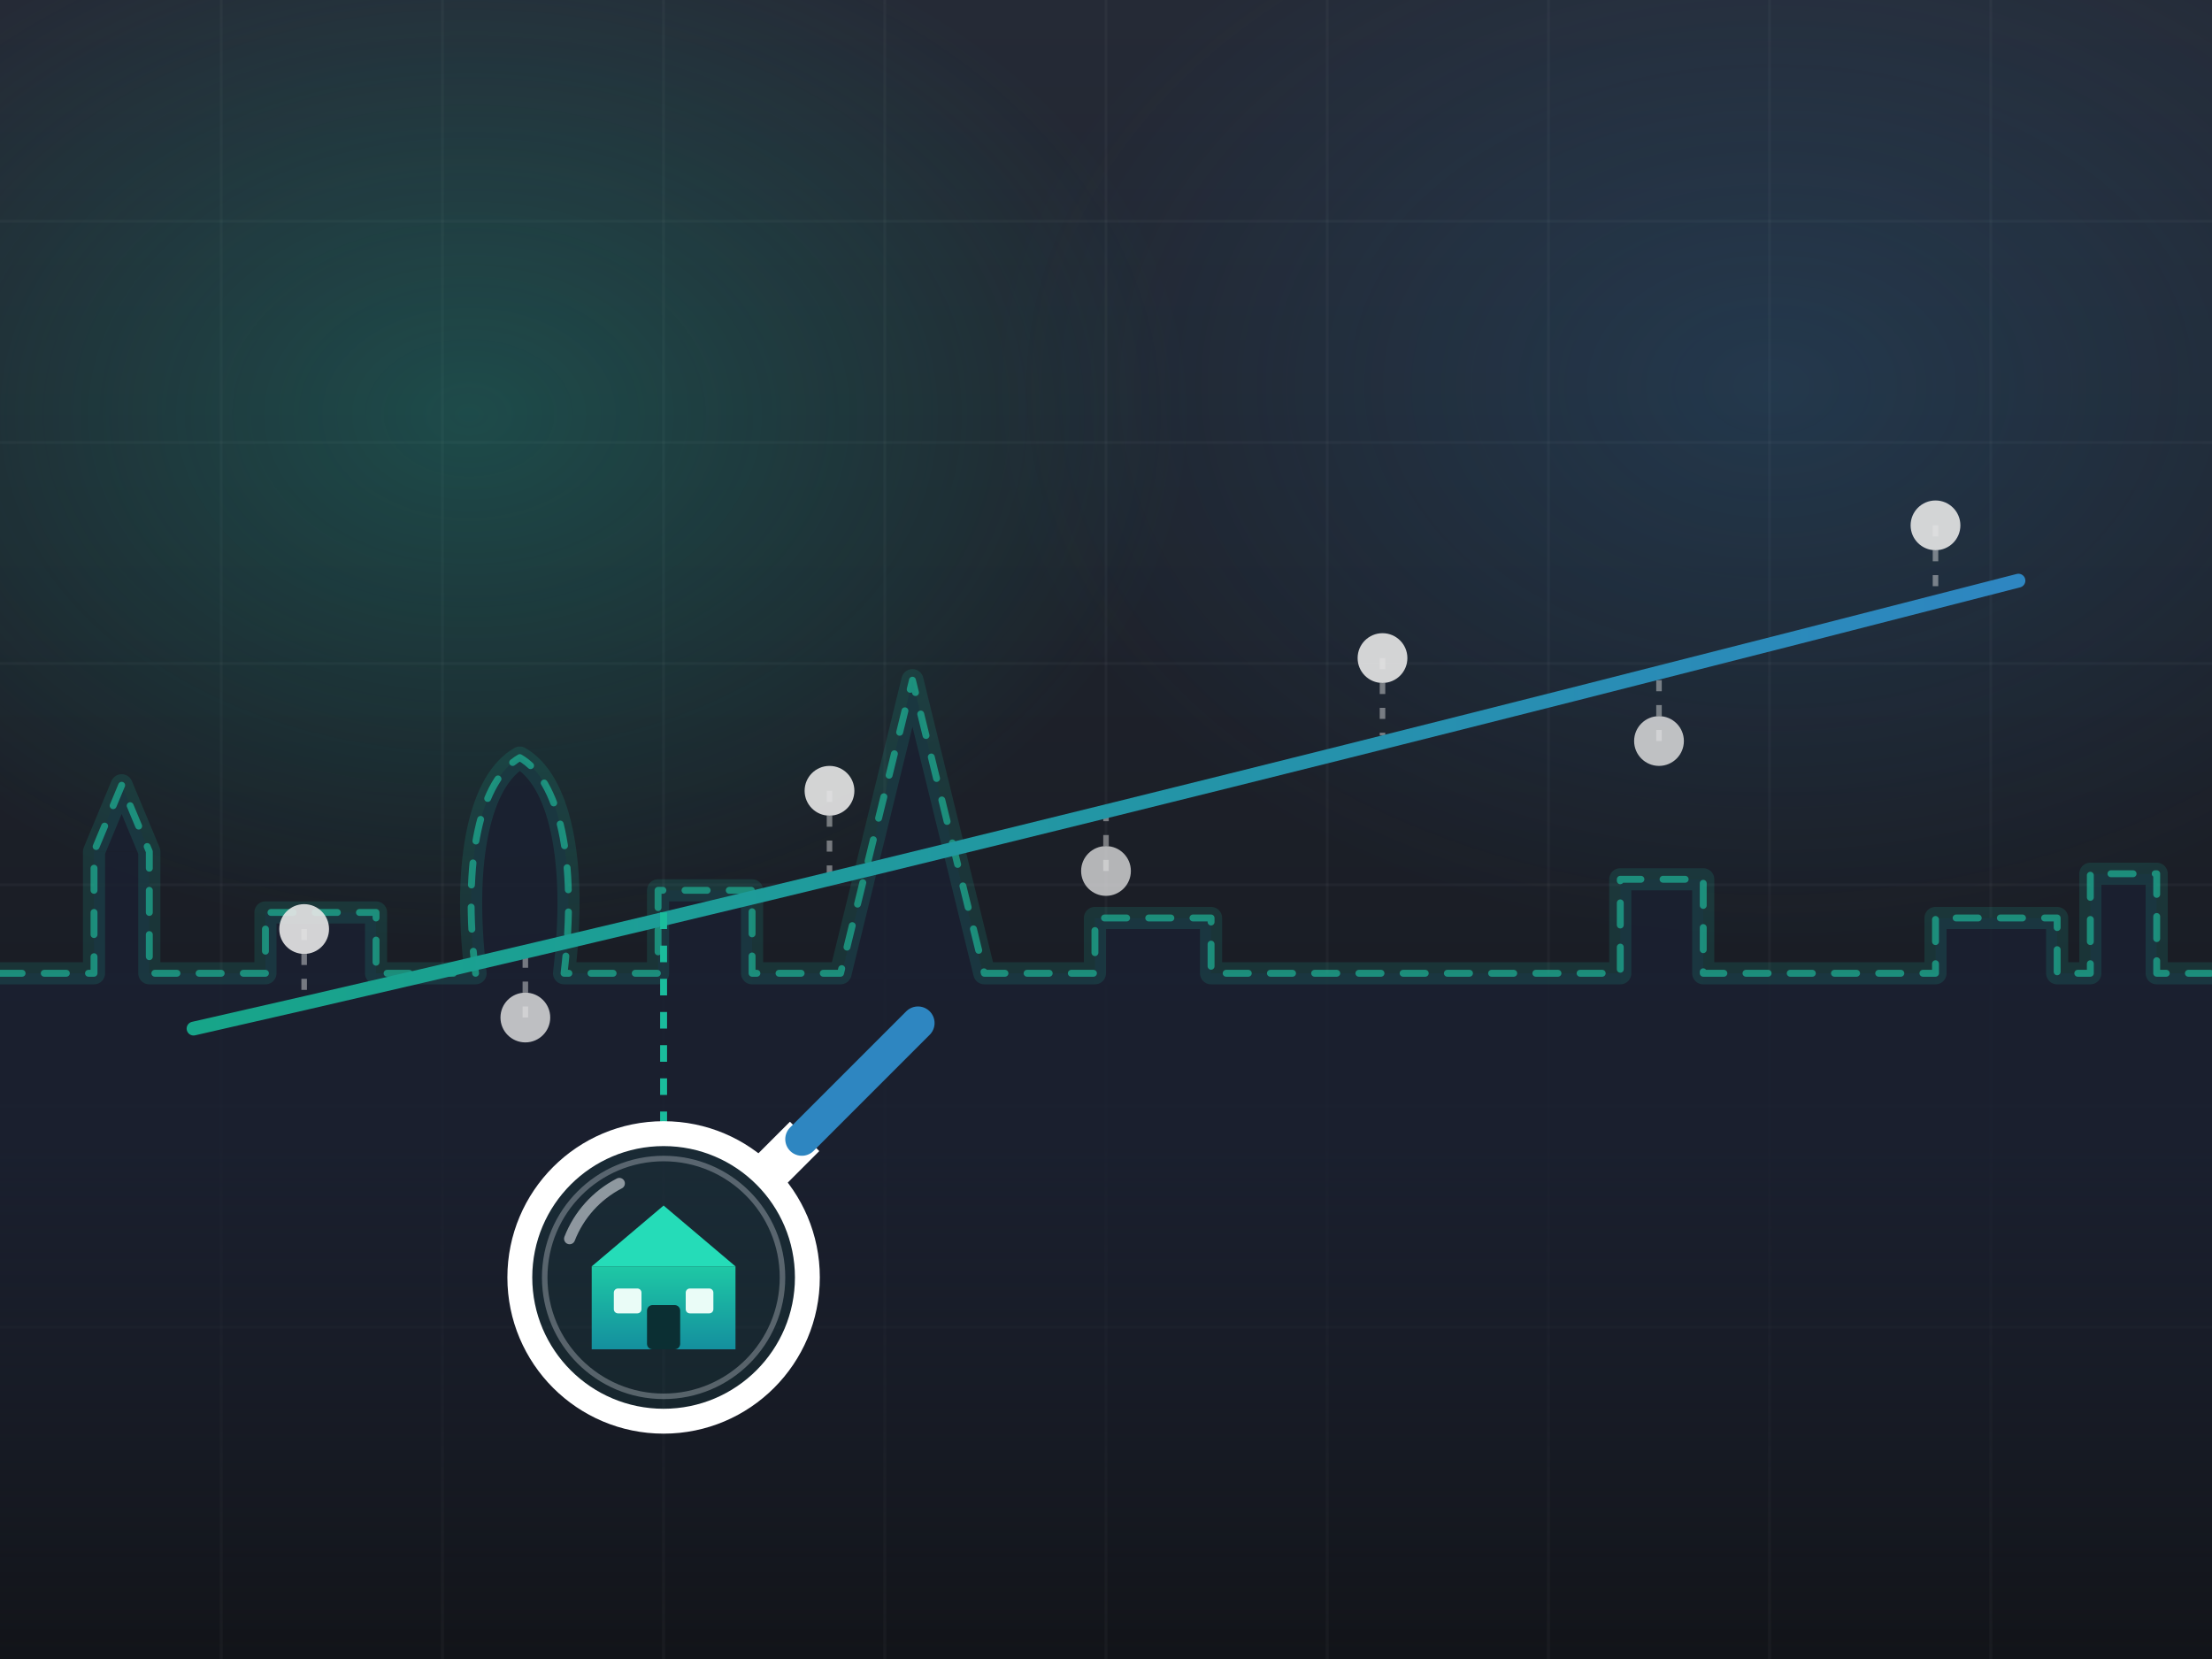
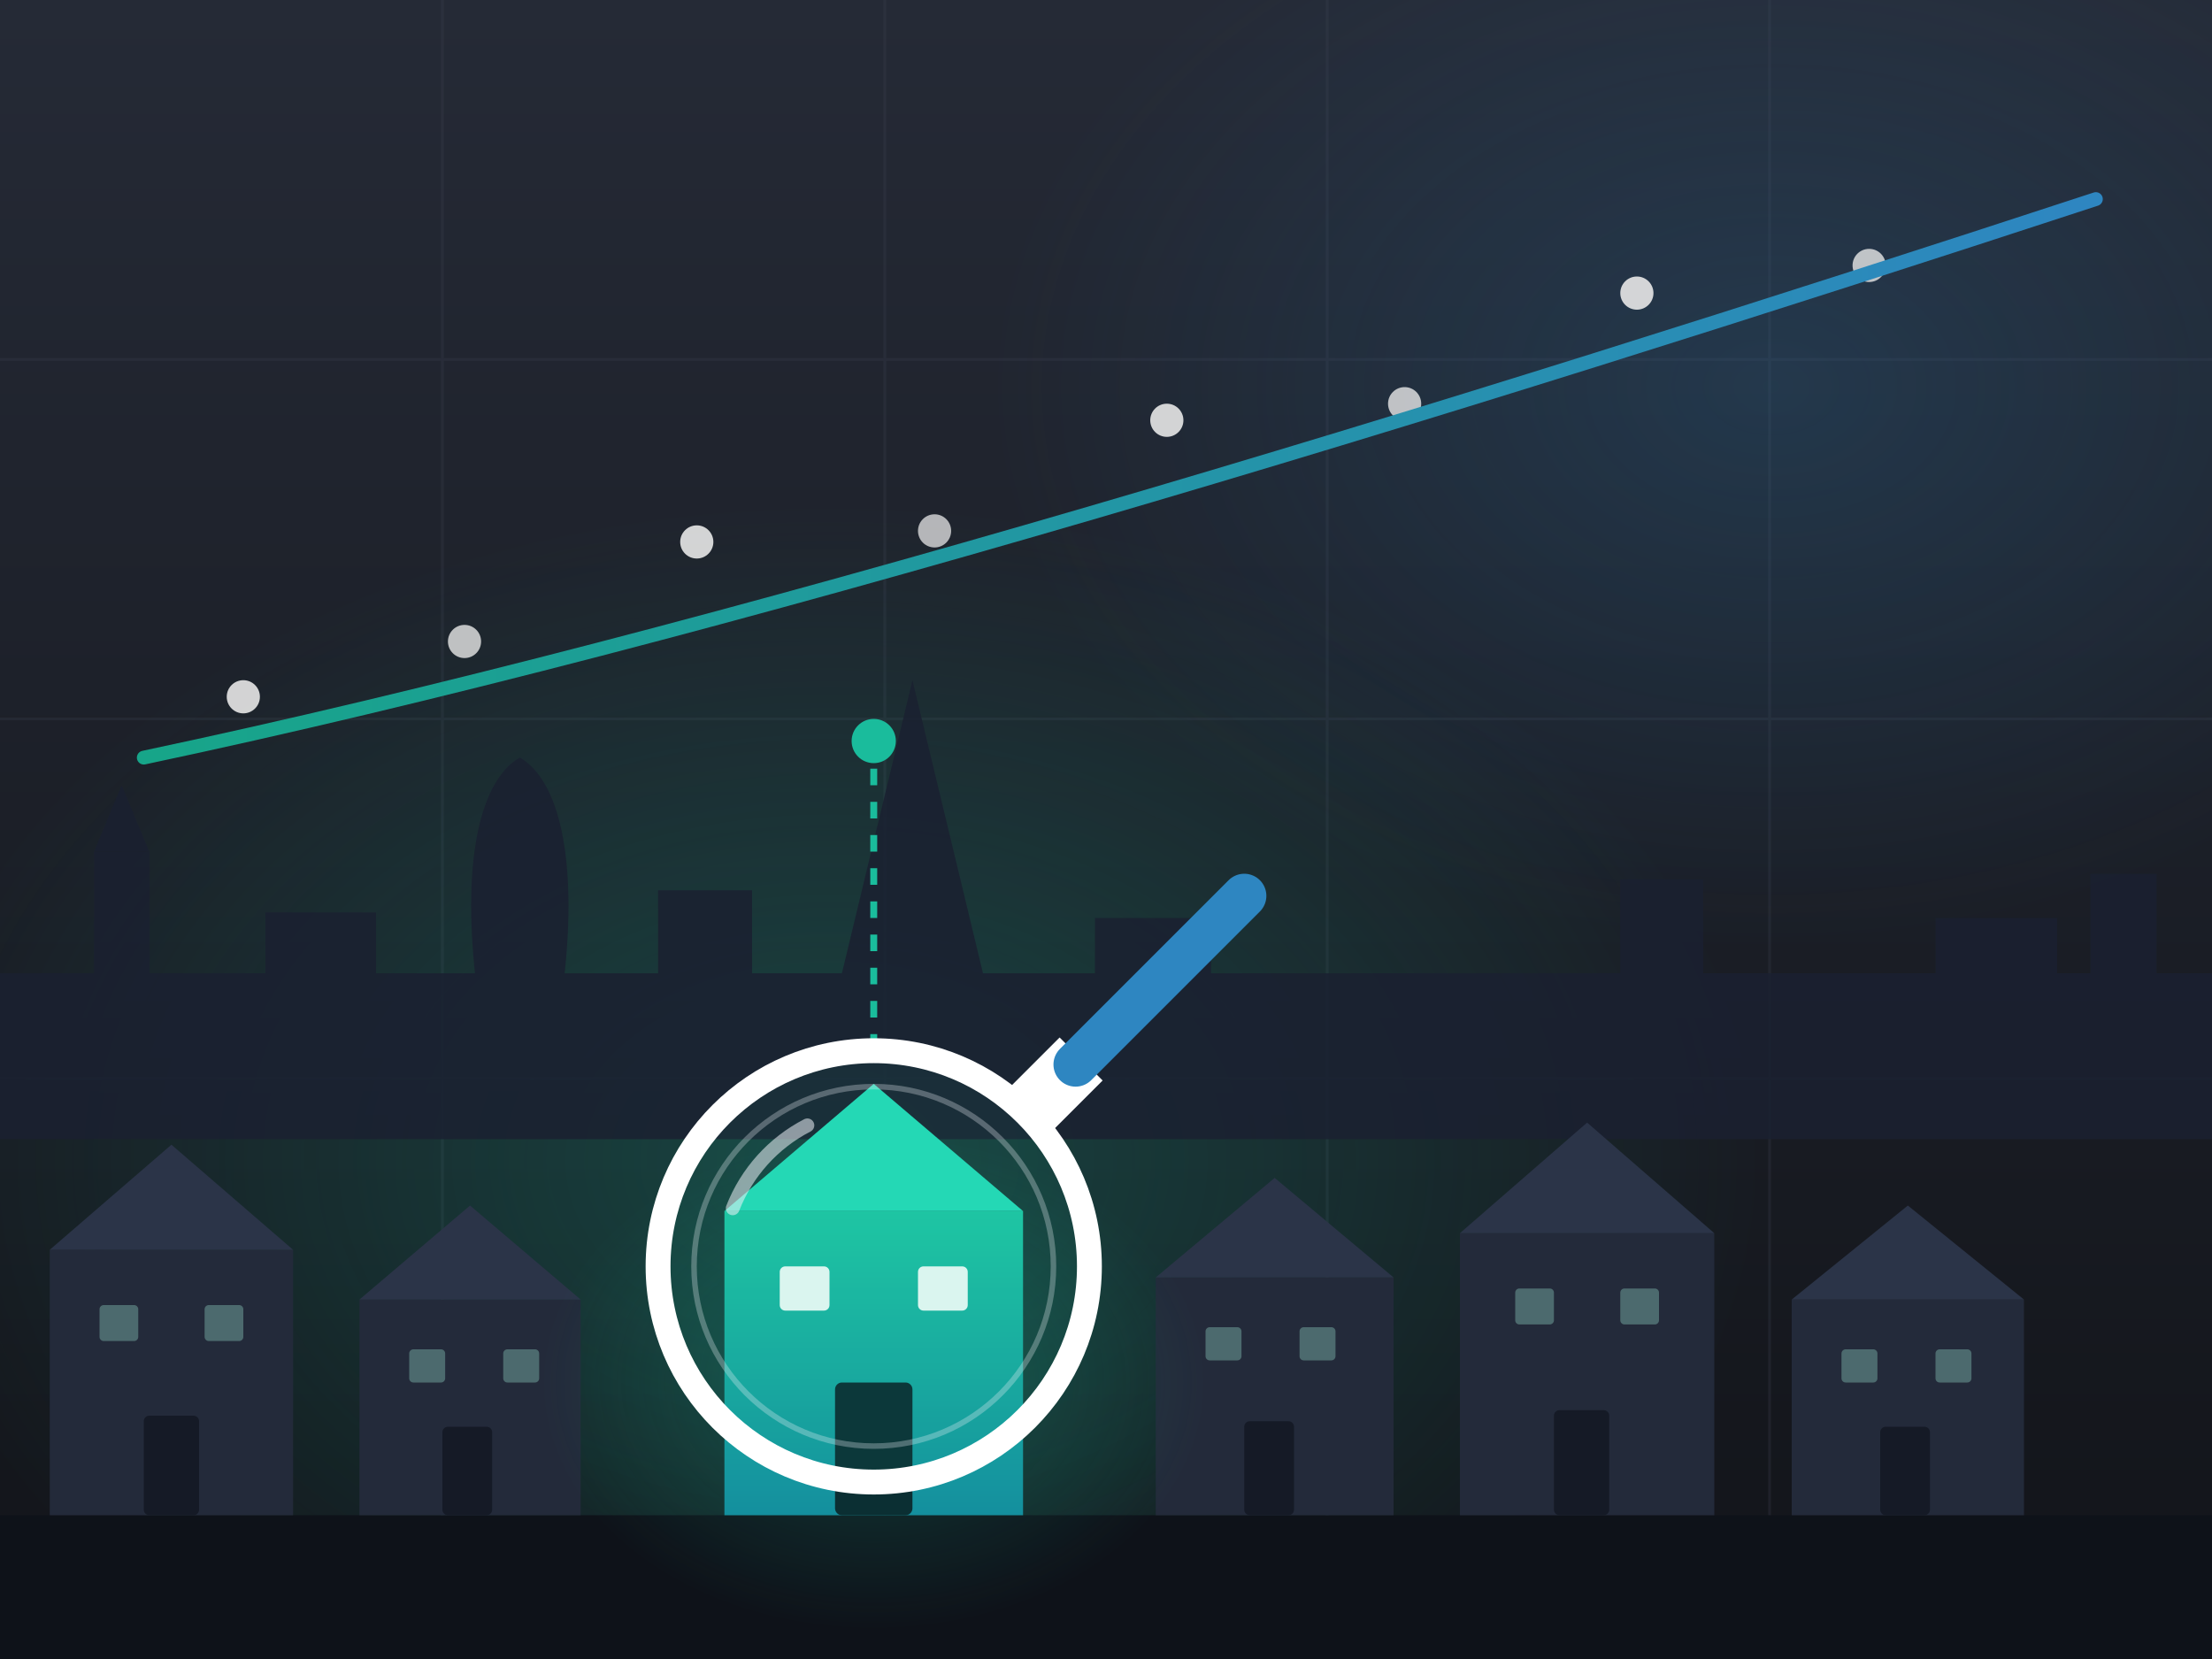
<svg xmlns="http://www.w3.org/2000/svg" viewBox="0 0 800 600" width="800" height="600" role="img" aria-label="Detecting undervalued homes in London">
  <defs>
    <linearGradient id="bg" x1="0" y1="0" x2="0" y2="1">
      <stop offset="0" stop-color="#252a36" />
      <stop offset="1" stop-color="#121419" />
    </linearGradient>
    <linearGradient id="gb" x1="0" y1="0" x2="1" y2="0">
      <stop offset="0" stop-color="#17A589" />
      <stop offset="1" stop-color="#2E86C1" />
    </linearGradient>
    <linearGradient id="house" x1="0" y1="0" x2="0" y2="1">
      <stop offset="0" stop-color="#1ec8a5" />
      <stop offset="1" stop-color="#148f9e" />
    </linearGradient>
-     <linearGradient id="skylineFade" x1="0" y1="0" x2="0" y2="1">
-       <stop offset="0" stop-color="#1a2030" stop-opacity="0.85" />
-       <stop offset="0.25" stop-color="#1a2030" stop-opacity="0.85" />
-       <stop offset="1" stop-color="#1a2030" stop-opacity="0" />
-     </linearGradient>
    <radialGradient id="glowT" cx="0.5" cy="0.5" r="0.5">
      <stop offset="0" stop-color="#17A589" stop-opacity="0.30" />
      <stop offset="1" stop-color="#17A589" stop-opacity="0" />
    </radialGradient>
    <radialGradient id="glowB" cx="0.5" cy="0.5" r="0.5">
      <stop offset="0" stop-color="#2E86C1" stop-opacity="0.20" />
      <stop offset="1" stop-color="#2E86C1" stop-opacity="0" />
    </radialGradient>
  </defs>
  <rect width="800" height="600" fill="url(#bg)" />
-   <g stroke="#eef2f7" stroke-opacity="0.035" stroke-width="1">
-     <path d="M0 80H800M0 160H800M0 240H800M0 320H800M0 400H800M0 480H800" />
-     <path d="M80 0V600M160 0V600M240 0V600M320 0V600M400 0V600M480 0V600M560 0V600M640 0V600M720 0V600" />
+   <g stroke="#3E4250" stroke-width="1" opacity="0.26">
+     <line x1="0" y1="130" x2="800" y2="130" />
+     <line x1="0" y1="260" x2="800" y2="260" />
+     <line x1="0" y1="390" x2="800" y2="390" />
+     <line x1="160" y1="0" x2="160" y2="600" />
+     <line x1="320" y1="0" x2="320" y2="600" />
+     <line x1="480" y1="0" x2="480" y2="600" />
+     <line x1="640" y1="0" x2="640" y2="600" />
  </g>
-   <ellipse cx="170" cy="150" rx="260" ry="190" fill="url(#glowT)" />
+   <ellipse cx="300" cy="420" rx="340" ry="240" fill="url(#glowT)" />
  <ellipse cx="640" cy="140" rx="280" ry="200" fill="url(#glowB)" />
  <g fill="#1a2030" opacity="0.85">
+     <rect x="0" y="352" width="800" height="60" />
    <rect x="34" y="308" width="20" height="48" />
    <polygon points="34,308 44,284 54,308" />
    <rect x="96" y="330" width="40" height="26" />
    <path d="M 172 354 C 167 310 174 282 188 274 C 202 282 209 310 204 354 Z" />
    <rect x="238" y="322" width="34" height="34" />
    <polygon points="304,354 330,246 356,354" />
    <rect x="396" y="332" width="42" height="24" />
    <rect x="586" y="318" width="30" height="38" />
    <rect x="700" y="332" width="44" height="24" />
    <rect x="756" y="316" width="24" height="40" />
  </g>
-   <rect x="0" y="352" width="800" height="248" fill="url(#skylineFade)" />
-   <g fill="none" stroke-linejoin="round" stroke-linecap="round">
-     <path d="M 0 352 H 34 L 34 308 L 44 284 L 54 308 L 54 352 H 96 L 96 330 H 136 L 136 352 H 172 C 167 310 174 282 188 274 C 202 282 209 310 204 352 H 238 L 238 322 H 272 L 272 352 H 304 L 330 246 L 356 352 H 396 L 396 332 H 438 L 438 352 H 586 L 586 318 H 616 L 616 352 H 700 L 700 332 H 744 L 744 352 H 756 L 756 316 H 780 L 780 352 H 800" stroke="#1ec8a5" stroke-width="8" opacity="0.14" />
-     <path d="M 0 352 H 34 L 34 308 L 44 284 L 54 308 L 54 352 H 96 L 96 330 H 136 L 136 352 H 172 C 167 310 174 282 188 274 C 202 282 209 310 204 352 H 238 L 238 322 H 272 L 272 352 H 304 L 330 246 L 356 352 H 396 L 396 332 H 438 L 438 352 H 586 L 586 318 H 616 L 616 352 H 700 L 700 332 H 744 L 744 352 H 756 L 756 316 H 780 L 780 352 H 800" stroke="#1ec8a5" stroke-width="2.5" stroke-dasharray="8 8" opacity="0.6" />
+   <g>
+     <rect x="0" y="548" width="800" height="52" fill="#0e1219" />
+     <g fill="#232a3a">
+       <rect x="18" y="452" width="88" height="96" />
+       <rect x="130" y="470" width="80" height="78" />
+       <rect x="418" y="462" width="86" height="86" />
+       <rect x="528" y="446" width="92" height="102" />
+       <rect x="648" y="470" width="84" height="78" />
+     </g>
+     <g fill="#2b3448">
+       <polygon points="18,452 62,414 106,452" />
+       <polygon points="130,470 170,436 210,470" />
+       <polygon points="418,462 461,426 504,462" />
+       <polygon points="528,446 574,406 620,446" />
+       <polygon points="648,470 690,436 732,470" />
+     </g>
+     <g fill="#7fb9ad" opacity="0.45">
+       <rect x="36" y="472" width="14" height="13" rx="1.5" />
+       <rect x="74" y="472" width="14" height="13" rx="1.5" />
+       <rect x="148" y="488" width="13" height="12" rx="1.5" />
+       <rect x="182" y="488" width="13" height="12" rx="1.5" />
+       <rect x="436" y="480" width="13" height="12" rx="1.5" />
+       <rect x="470" y="480" width="13" height="12" rx="1.5" />
+       <rect x="548" y="466" width="14" height="13" rx="1.5" />
+       <rect x="586" y="466" width="14" height="13" rx="1.5" />
+       <rect x="666" y="488" width="13" height="12" rx="1.5" />
+       <rect x="700" y="488" width="13" height="12" rx="1.5" />
+     </g>
+     <g fill="#151a26">
+       <rect x="52" y="512" width="20" height="36" rx="2" />
+       <rect x="160" y="516" width="18" height="32" rx="2" />
+       <rect x="450" y="514" width="18" height="34" rx="2" />
+       <rect x="562" y="510" width="20" height="38" rx="2" />
+       <rect x="680" y="516" width="18" height="32" rx="2" />
+     </g>
+     <ellipse cx="316" cy="500" rx="120" ry="90" fill="url(#glowT)" />
+     <rect x="262" y="438" width="108" height="110" fill="url(#house)" />
+     <polygon points="262,438 316,392 370,438" fill="#25dcb8" />
+     <rect x="282" y="458" width="18" height="16" rx="2" fill="#eafcf7" />
+     <rect x="332" y="458" width="18" height="16" rx="2" fill="#eafcf7" />
+     <rect x="302" y="500" width="28" height="48" rx="2.5" fill="#0b2f33" />
  </g>
-   <g stroke="#e7e7e7" stroke-width="2" stroke-dasharray="4 5" opacity="0.45">
-     <line x1="110" y1="336" x2="110" y2="362" />
-     <line x1="190" y1="368" x2="190" y2="343" />
-     <line x1="300" y1="286" x2="300" y2="316" />
-     <line x1="400" y1="315" x2="400" y2="291" />
-     <line x1="500" y1="238" x2="500" y2="266" />
-     <line x1="600" y1="268" x2="600" y2="242" />
-     <line x1="700" y1="190" x2="700" y2="217" />
+   <g fill="#e7e7e7">
+     <circle cx="88" cy="252" r="6" opacity="0.9" />
+     <circle cx="168" cy="232" r="6" opacity="0.8" />
+     <circle cx="252" cy="196" r="6" opacity="0.9" />
+     <circle cx="338" cy="192" r="6" opacity="0.75" />
+     <circle cx="422" cy="152" r="6" opacity="0.9" />
+     <circle cx="508" cy="146" r="6" opacity="0.8" />
+     <circle cx="592" cy="106" r="6" opacity="0.9" />
+     <circle cx="676" cy="96" r="6" opacity="0.8" />
  </g>
-   <path d="M 70 372 C 290 322 520 264 730 210" fill="none" stroke="url(#gb)" stroke-width="5" stroke-linecap="round" />
-   <g fill="#e7e7e7">
-     <circle cx="110" cy="336" r="9" opacity="0.9" />
-     <circle cx="190" cy="368" r="9" opacity="0.8" />
-     <circle cx="300" cy="286" r="9" opacity="0.9" />
-     <circle cx="400" cy="315" r="9" opacity="0.75" />
-     <circle cx="500" cy="238" r="9" opacity="0.9" />
-     <circle cx="600" cy="268" r="9" opacity="0.8" />
-     <circle cx="700" cy="190" r="9" opacity="0.9" />
-   </g>
-   <line x1="240" y1="330" x2="240" y2="406" stroke="#1ABC9C" stroke-width="2.5" stroke-dasharray="6 6" />
-   <g transform="translate(240,462)">
-     <circle r="52" fill="#17A589" opacity="0.08" />
-     <circle r="52" fill="none" stroke="#ffffff" stroke-width="9" />
-     <circle r="43" fill="none" stroke="#eef2f7" stroke-width="2" opacity="0.3" />
-     <path d="M -34 -14 A 38 38 0 0 1 -16 -34" fill="none" stroke="#eef2f7" stroke-width="4" stroke-linecap="round" opacity="0.55" />
-     <line x1="38" y1="-38" x2="51" y2="-51" stroke="#ffffff" stroke-width="15" />
-     <line x1="50" y1="-50" x2="92" y2="-92" stroke="#2E86C1" stroke-width="12" stroke-linecap="round" />
-     <rect x="-26" y="-4" width="52" height="30" fill="url(#house)" />
-     <polygon points="-26,-4 0,-26 26,-4" fill="#25dcb8" />
-     <rect x="-18" y="4" width="10" height="9" rx="1.5" fill="#eafcf7" />
-     <rect x="8" y="4" width="10" height="9" rx="1.5" fill="#eafcf7" />
-     <rect x="-6" y="10" width="12" height="16" rx="2" fill="#0b2f33" />
+   <path d="M 52 274 C 260 230 520 150 758 72" fill="none" stroke="url(#gb)" stroke-width="5" stroke-linecap="round" />
+   <circle cx="316" cy="268" r="8" fill="#1ABC9C" />
+   <line x1="316" y1="278" x2="316" y2="386" stroke="#1ABC9C" stroke-width="2.5" stroke-dasharray="6 6" />
+   <g transform="translate(316,458)">
+     <circle r="78" fill="#17A589" opacity="0.08" />
+     <circle r="78" fill="none" stroke="#ffffff" stroke-width="9" />
+     <circle r="65" fill="none" stroke="#eef2f7" stroke-width="2" opacity="0.3" />
+     <path d="M -51 -21 A 57 57 0 0 1 -24 -51" fill="none" stroke="#eef2f7" stroke-width="5" stroke-linecap="round" opacity="0.55" />
+     <line x1="57" y1="-57" x2="75" y2="-75" stroke="#ffffff" stroke-width="22" />
+     <line x1="73" y1="-73" x2="134" y2="-134" stroke="#2E86C1" stroke-width="16" stroke-linecap="round" />
  </g>
</svg>
